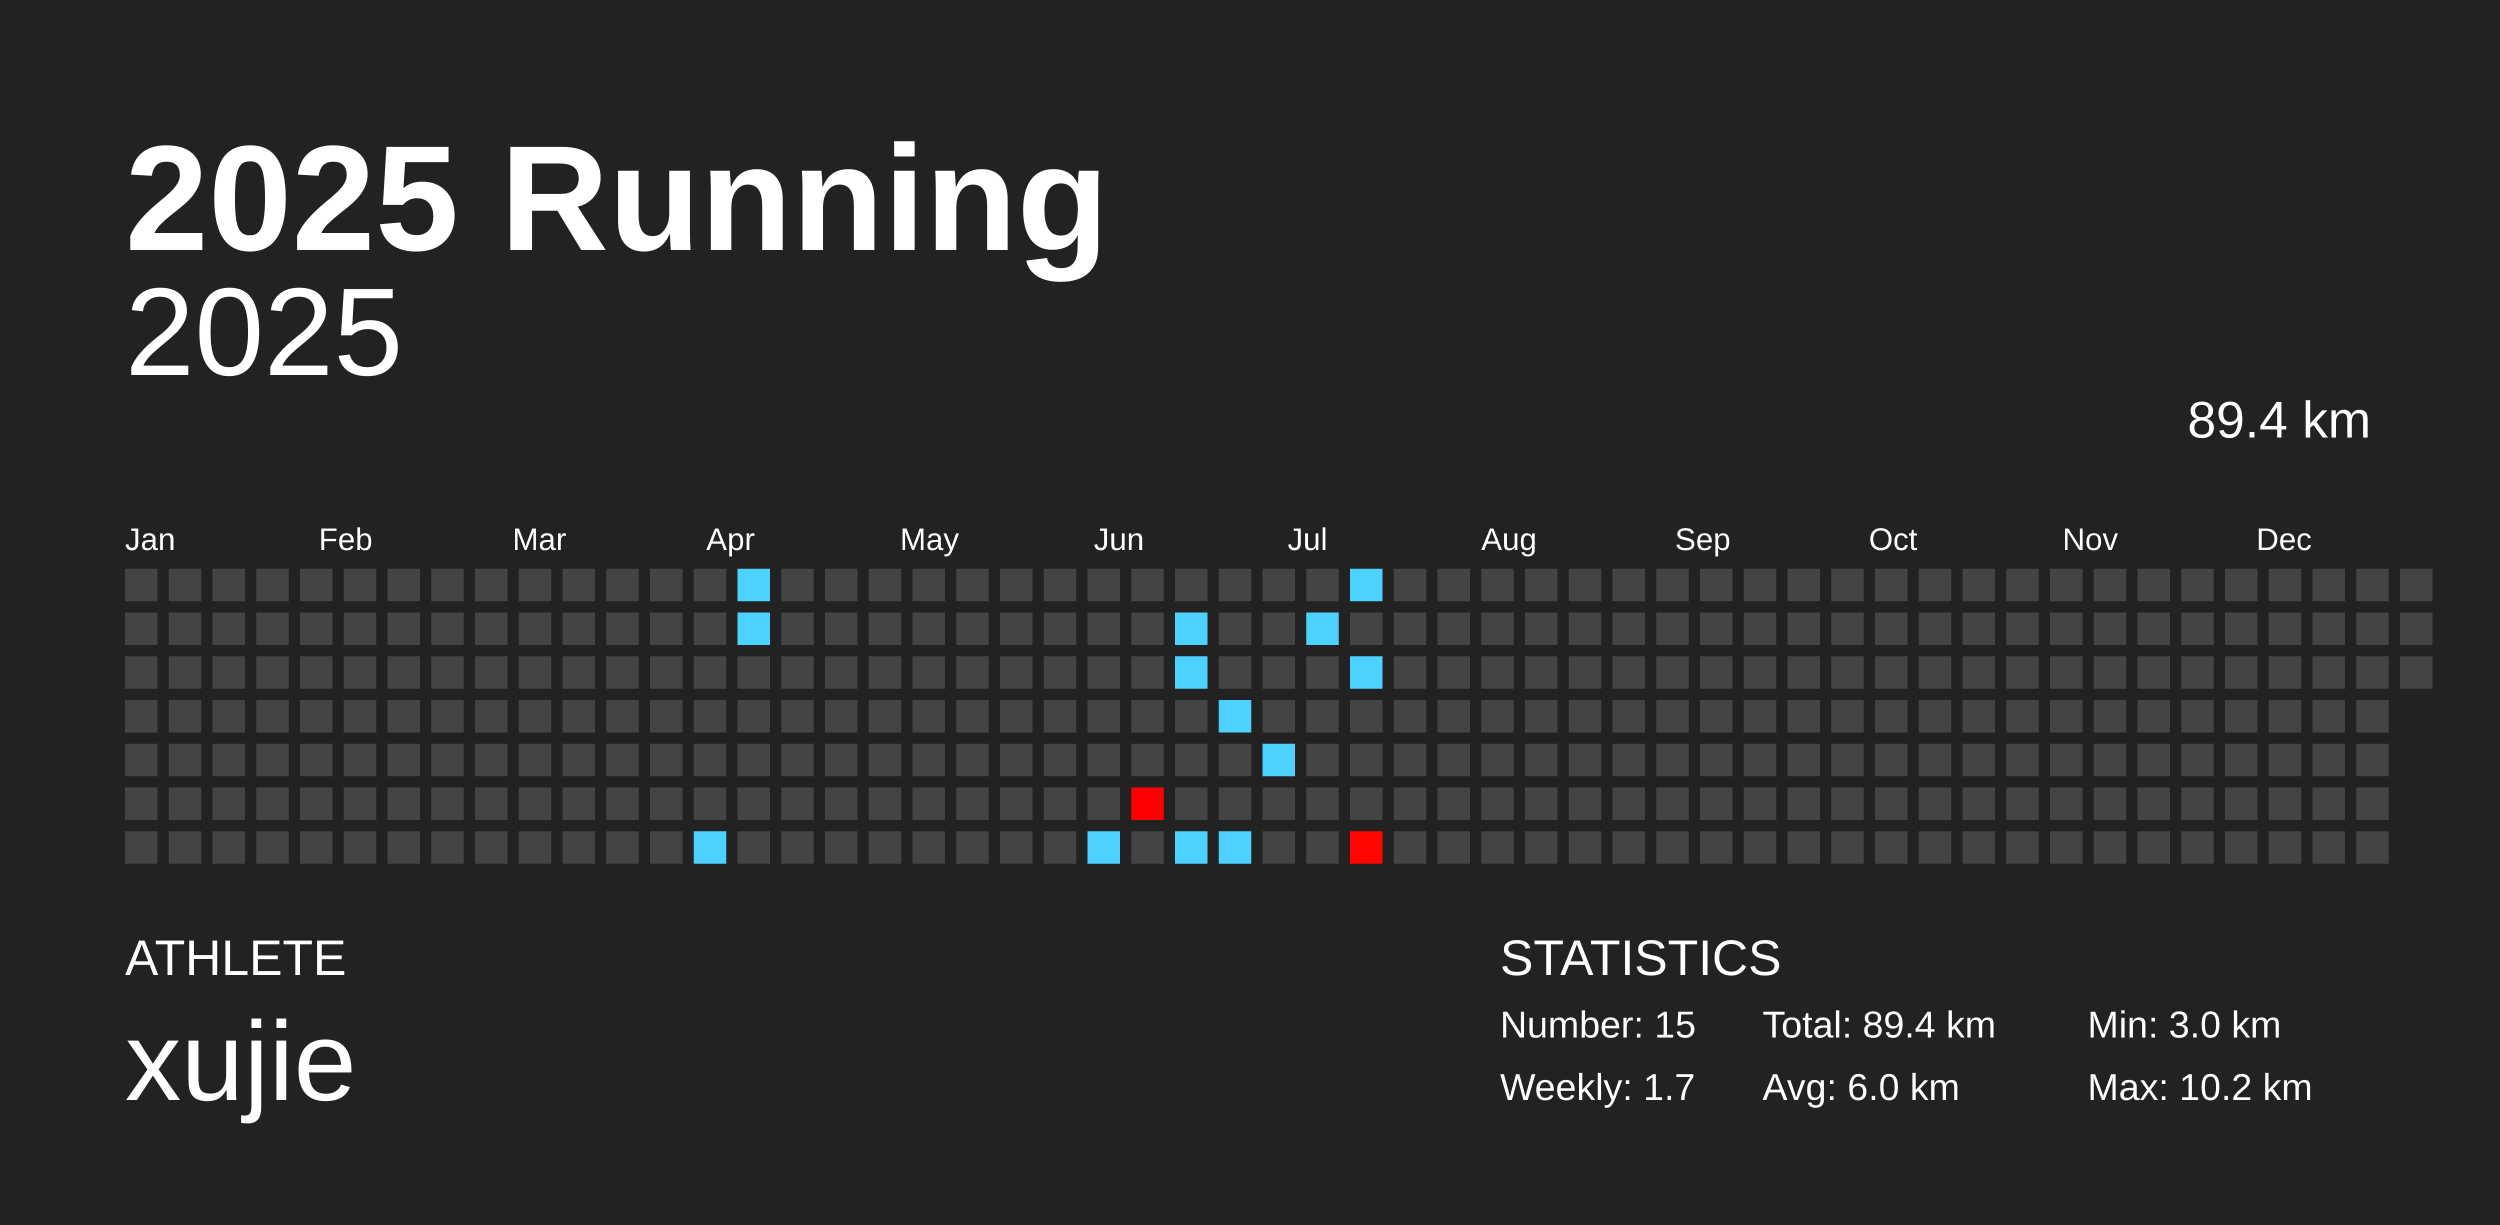
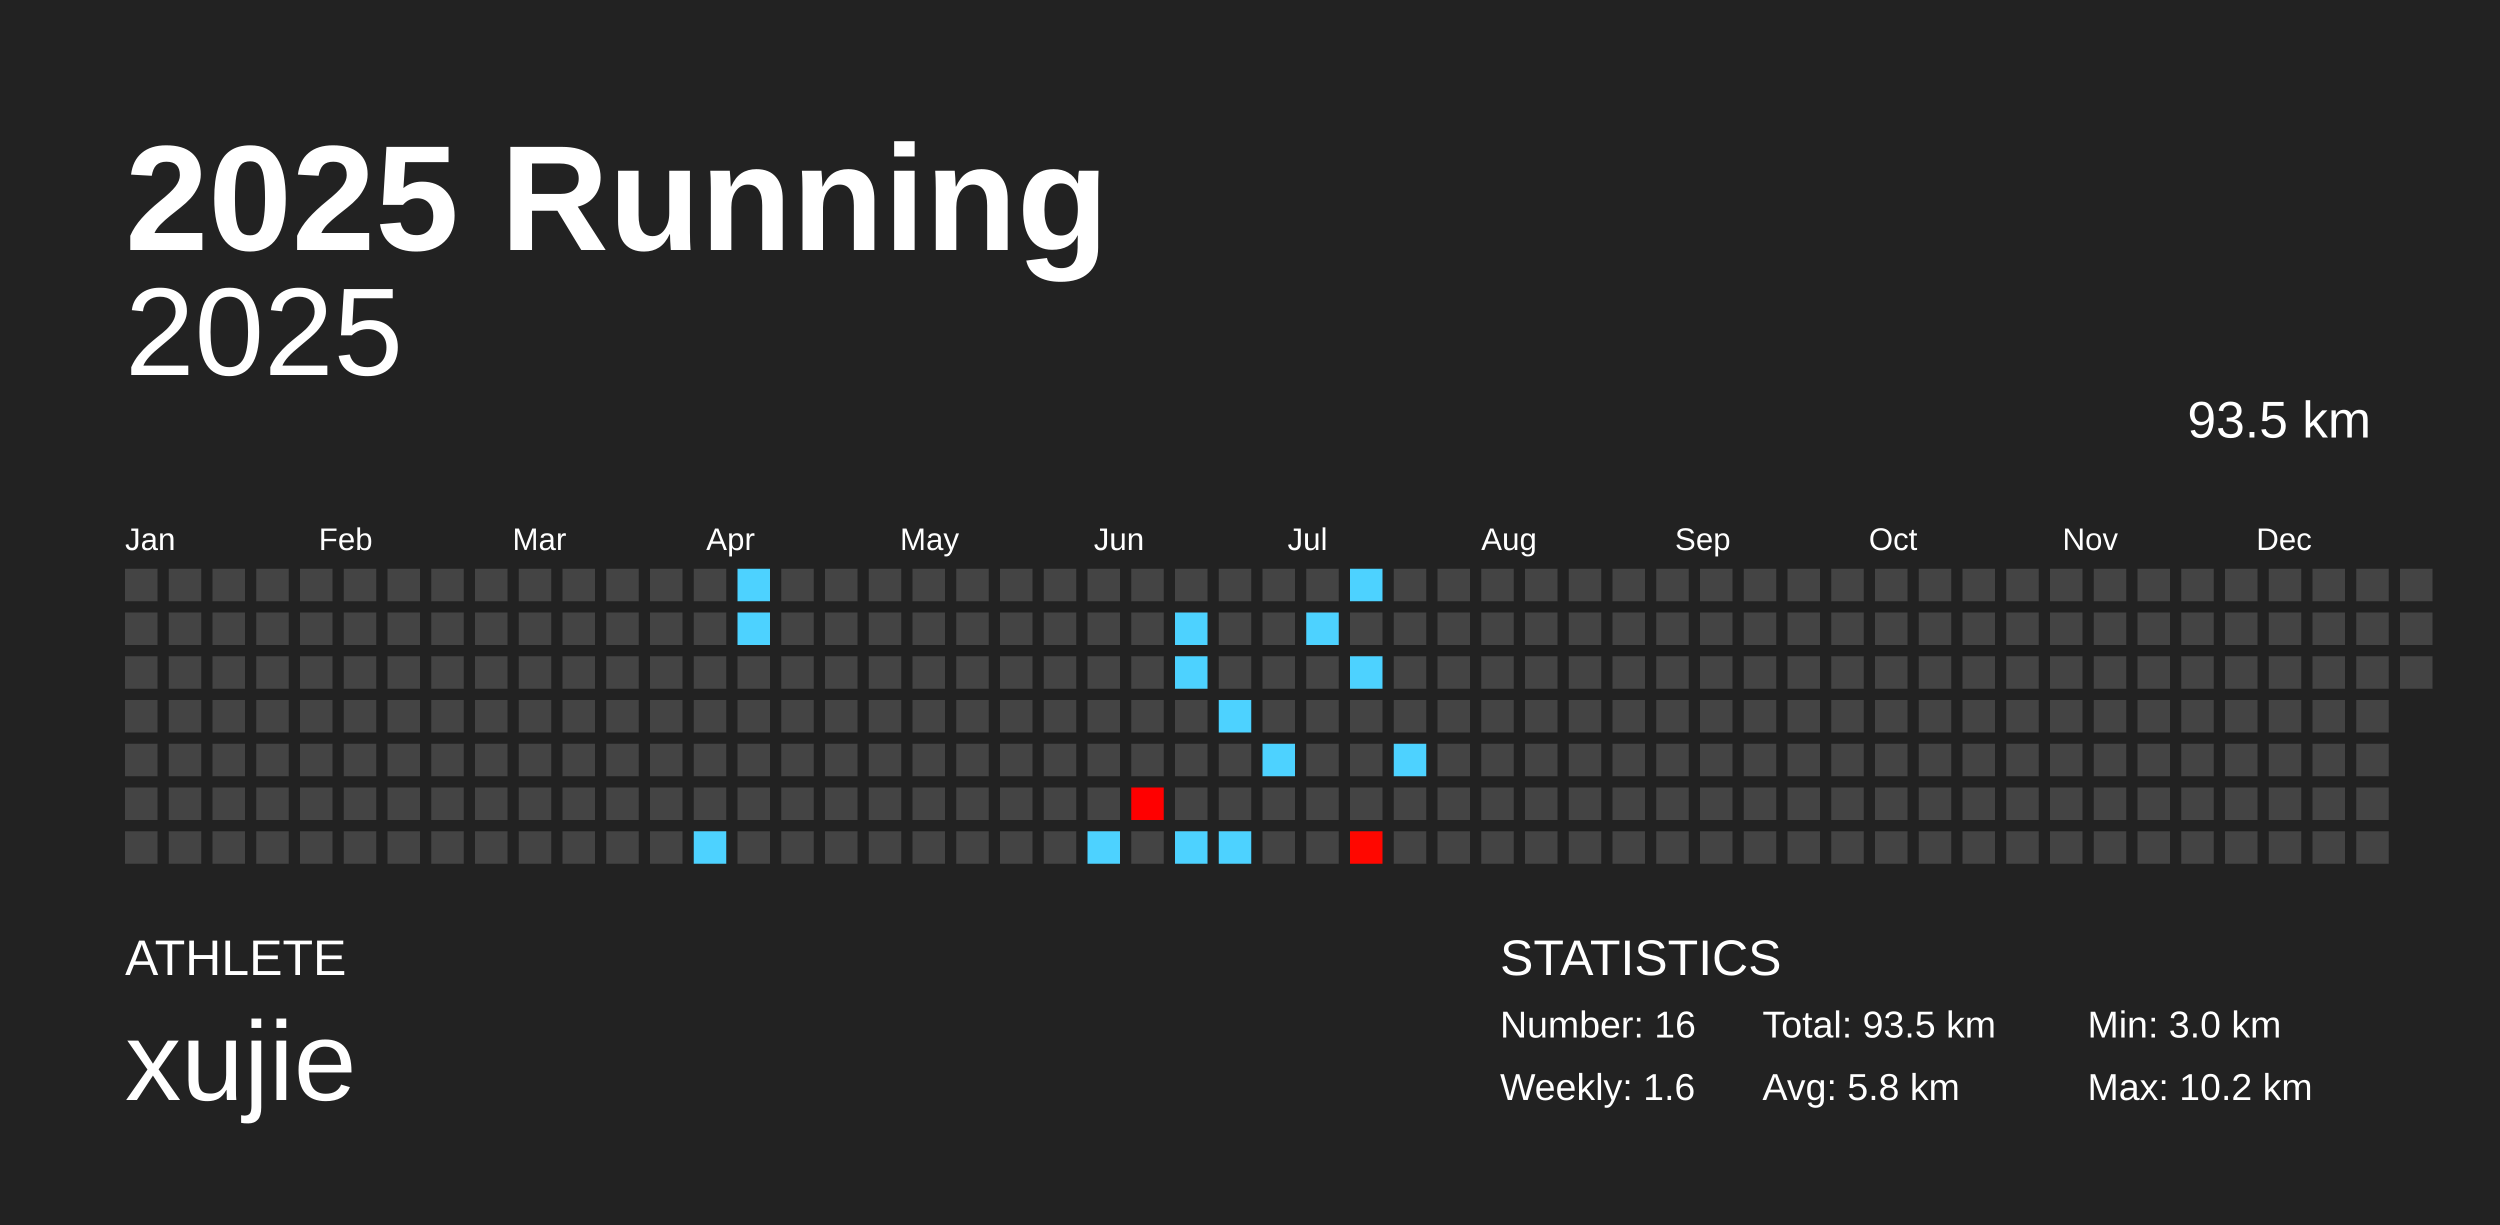
<svg xmlns="http://www.w3.org/2000/svg" baseProfile="full" height="98mm" version="1.1" viewBox="0,0,200,98" width="200mm">
  <defs />
  <rect fill="#222222" height="98" width="200" x="0" y="0" />
  <text fill="#FFFFFF" style="font-size:12px; font-family:Arial; font-weight:bold;" x="10" y="20">2025 Running</text>
  <text fill="#FFFFFF" style="font-size:4px; font-family:Arial" x="10" y="78">ATHLETE</text>
  <text fill="#FFFFFF" style="font-size:9px; font-family:Arial" x="10" y="88">xujie</text>
  <text fill="#FFFFFF" style="font-size:4px; font-family:Arial" x="120" y="78">STATISTICS</text>
-   <text fill="#FFFFFF" style="font-size:3px; font-family:Arial" x="120" y="83">Number: 15</text>
-   <text fill="#FFFFFF" style="font-size:3px; font-family:Arial" x="120" y="88">Weekly: 1.7</text>
-   <text fill="#FFFFFF" style="font-size:3px; font-family:Arial" x="141" y="83">Total: 89.4 km</text>
-   <text fill="#FFFFFF" style="font-size:3px; font-family:Arial" x="141" y="88">Avg: 6.0 km</text>
+   <text fill="#FFFFFF" style="font-size:3px; font-family:Arial" x="120" y="83">Number: 16</text>
+   <text fill="#FFFFFF" style="font-size:3px; font-family:Arial" x="120" y="88">Weekly: 1.6</text>
+   <text fill="#FFFFFF" style="font-size:3px; font-family:Arial" x="141" y="83">Total: 93.5 km</text>
+   <text fill="#FFFFFF" style="font-size:3px; font-family:Arial" x="141" y="88">Avg: 5.8 km</text>
  <text fill="#FFFFFF" style="font-size:3px; font-family:Arial" x="167" y="83">Min: 3.0 km</text>
  <text fill="#FFFFFF" style="font-size:3px; font-family:Arial" x="167" y="88">Max: 10.2 km</text>
  <text alignment-baseline="hanging" fill="#FFFFFF" style="font-size:10.0px; font-family:Arial;" x="10" y="30">2025</text>
-   <text alignment-baseline="hanging" fill="#FFFFFF" style="font-size:4.125px; font-family:Arial;" x="175" y="35">89.4 km</text>
+   <text alignment-baseline="hanging" fill="#FFFFFF" style="font-size:4.125px; font-family:Arial;" x="175" y="35">93.5 km</text>
  <text fill="#FFFFFF" style="font-size:2.5px; font-family:Arial" x="10.0" y="44">Jan</text>
  <text fill="#FFFFFF" style="font-size:2.5px; font-family:Arial" x="25.5" y="44">Feb</text>
  <text fill="#FFFFFF" style="font-size:2.5px; font-family:Arial" x="41.0" y="44">Mar</text>
  <text fill="#FFFFFF" style="font-size:2.5px; font-family:Arial" x="56.5" y="44">Apr</text>
  <text fill="#FFFFFF" style="font-size:2.5px; font-family:Arial" x="72.0" y="44">May</text>
  <text fill="#FFFFFF" style="font-size:2.5px; font-family:Arial" x="87.5" y="44">Jun</text>
  <text fill="#FFFFFF" style="font-size:2.5px; font-family:Arial" x="103.0" y="44">Jul</text>
  <text fill="#FFFFFF" style="font-size:2.5px; font-family:Arial" x="118.5" y="44">Aug</text>
  <text fill="#FFFFFF" style="font-size:2.5px; font-family:Arial" x="134.0" y="44">Sep</text>
  <text fill="#FFFFFF" style="font-size:2.5px; font-family:Arial" x="149.5" y="44">Oct</text>
  <text fill="#FFFFFF" style="font-size:2.5px; font-family:Arial" x="165.0" y="44">Nov</text>
  <text fill="#FFFFFF" style="font-size:2.5px; font-family:Arial" x="180.5" y="44">Dec</text>
  <rect fill="#444444" height="2.6" width="2.6" x="10.0" y="45.5" />
  <rect fill="#444444" height="2.6" width="2.6" x="10.0" y="49.0" />
  <rect fill="#444444" height="2.6" width="2.6" x="10.0" y="52.5" />
  <rect fill="#444444" height="2.6" width="2.6" x="10.0" y="56.0" />
  <rect fill="#444444" height="2.6" width="2.6" x="10.0" y="59.5" />
  <rect fill="#444444" height="2.6" width="2.6" x="10.0" y="63.0" />
  <rect fill="#444444" height="2.6" width="2.6" x="10.0" y="66.5" />
  <rect fill="#444444" height="2.6" width="2.6" x="13.5" y="45.5" />
  <rect fill="#444444" height="2.6" width="2.6" x="13.5" y="49.0" />
  <rect fill="#444444" height="2.6" width="2.6" x="13.5" y="52.5" />
  <rect fill="#444444" height="2.6" width="2.6" x="13.5" y="56.0" />
  <rect fill="#444444" height="2.6" width="2.6" x="13.5" y="59.5" />
  <rect fill="#444444" height="2.6" width="2.6" x="13.5" y="63.0" />
  <rect fill="#444444" height="2.6" width="2.6" x="13.5" y="66.5" />
  <rect fill="#444444" height="2.6" width="2.6" x="17.0" y="45.5" />
  <rect fill="#444444" height="2.6" width="2.6" x="17.0" y="49.0" />
  <rect fill="#444444" height="2.6" width="2.6" x="17.0" y="52.5" />
  <rect fill="#444444" height="2.6" width="2.6" x="17.0" y="56.0" />
  <rect fill="#444444" height="2.6" width="2.6" x="17.0" y="59.5" />
  <rect fill="#444444" height="2.6" width="2.6" x="17.0" y="63.0" />
  <rect fill="#444444" height="2.6" width="2.6" x="17.0" y="66.5" />
  <rect fill="#444444" height="2.6" width="2.6" x="20.5" y="45.5" />
  <rect fill="#444444" height="2.6" width="2.6" x="20.5" y="49.0" />
  <rect fill="#444444" height="2.6" width="2.6" x="20.5" y="52.5" />
  <rect fill="#444444" height="2.6" width="2.6" x="20.5" y="56.0" />
  <rect fill="#444444" height="2.6" width="2.6" x="20.5" y="59.5" />
  <rect fill="#444444" height="2.6" width="2.6" x="20.5" y="63.0" />
  <rect fill="#444444" height="2.6" width="2.6" x="20.5" y="66.5" />
  <rect fill="#444444" height="2.6" width="2.6" x="24.0" y="45.5" />
  <rect fill="#444444" height="2.6" width="2.6" x="24.0" y="49.0" />
  <rect fill="#444444" height="2.6" width="2.6" x="24.0" y="52.5" />
  <rect fill="#444444" height="2.6" width="2.6" x="24.0" y="56.0" />
  <rect fill="#444444" height="2.6" width="2.6" x="24.0" y="59.5" />
  <rect fill="#444444" height="2.6" width="2.6" x="24.0" y="63.0" />
  <rect fill="#444444" height="2.6" width="2.6" x="24.0" y="66.5" />
  <rect fill="#444444" height="2.6" width="2.6" x="27.5" y="45.5" />
  <rect fill="#444444" height="2.6" width="2.6" x="27.5" y="49.0" />
  <rect fill="#444444" height="2.6" width="2.6" x="27.5" y="52.5" />
  <rect fill="#444444" height="2.6" width="2.6" x="27.5" y="56.0" />
  <rect fill="#444444" height="2.6" width="2.6" x="27.5" y="59.5" />
  <rect fill="#444444" height="2.6" width="2.6" x="27.5" y="63.0" />
  <rect fill="#444444" height="2.6" width="2.6" x="27.5" y="66.5" />
  <rect fill="#444444" height="2.6" width="2.6" x="31.0" y="45.5" />
  <rect fill="#444444" height="2.6" width="2.6" x="31.0" y="49.0" />
  <rect fill="#444444" height="2.6" width="2.6" x="31.0" y="52.5" />
  <rect fill="#444444" height="2.6" width="2.6" x="31.0" y="56.0" />
  <rect fill="#444444" height="2.6" width="2.6" x="31.0" y="59.5" />
  <rect fill="#444444" height="2.6" width="2.6" x="31.0" y="63.0" />
  <rect fill="#444444" height="2.6" width="2.6" x="31.0" y="66.5" />
  <rect fill="#444444" height="2.6" width="2.6" x="34.5" y="45.5" />
  <rect fill="#444444" height="2.6" width="2.6" x="34.5" y="49.0" />
  <rect fill="#444444" height="2.6" width="2.6" x="34.5" y="52.5" />
  <rect fill="#444444" height="2.6" width="2.6" x="34.5" y="56.0" />
  <rect fill="#444444" height="2.6" width="2.6" x="34.5" y="59.5" />
  <rect fill="#444444" height="2.6" width="2.6" x="34.5" y="63.0" />
  <rect fill="#444444" height="2.6" width="2.6" x="34.5" y="66.5" />
  <rect fill="#444444" height="2.6" width="2.6" x="38.0" y="45.5" />
  <rect fill="#444444" height="2.6" width="2.6" x="38.0" y="49.0" />
  <rect fill="#444444" height="2.6" width="2.6" x="38.0" y="52.5" />
  <rect fill="#444444" height="2.6" width="2.6" x="38.0" y="56.0" />
  <rect fill="#444444" height="2.6" width="2.6" x="38.0" y="59.5" />
  <rect fill="#444444" height="2.6" width="2.6" x="38.0" y="63.0" />
  <rect fill="#444444" height="2.6" width="2.6" x="38.0" y="66.5" />
  <rect fill="#444444" height="2.6" width="2.6" x="41.5" y="45.5" />
  <rect fill="#444444" height="2.6" width="2.6" x="41.5" y="49.0" />
  <rect fill="#444444" height="2.6" width="2.6" x="41.5" y="52.5" />
  <rect fill="#444444" height="2.6" width="2.6" x="41.5" y="56.0" />
  <rect fill="#444444" height="2.6" width="2.6" x="41.5" y="59.5" />
  <rect fill="#444444" height="2.6" width="2.6" x="41.5" y="63.0" />
  <rect fill="#444444" height="2.6" width="2.6" x="41.5" y="66.5" />
  <rect fill="#444444" height="2.6" width="2.6" x="45.0" y="45.5" />
  <rect fill="#444444" height="2.6" width="2.6" x="45.0" y="49.0" />
  <rect fill="#444444" height="2.6" width="2.6" x="45.0" y="52.5" />
  <rect fill="#444444" height="2.6" width="2.6" x="45.0" y="56.0" />
  <rect fill="#444444" height="2.6" width="2.6" x="45.0" y="59.5" />
  <rect fill="#444444" height="2.6" width="2.6" x="45.0" y="63.0" />
  <rect fill="#444444" height="2.6" width="2.6" x="45.0" y="66.5" />
  <rect fill="#444444" height="2.6" width="2.6" x="48.5" y="45.5" />
  <rect fill="#444444" height="2.6" width="2.6" x="48.5" y="49.0" />
  <rect fill="#444444" height="2.6" width="2.6" x="48.5" y="52.5" />
  <rect fill="#444444" height="2.6" width="2.6" x="48.5" y="56.0" />
  <rect fill="#444444" height="2.6" width="2.6" x="48.5" y="59.5" />
  <rect fill="#444444" height="2.6" width="2.6" x="48.5" y="63.0" />
  <rect fill="#444444" height="2.6" width="2.6" x="48.5" y="66.5" />
  <rect fill="#444444" height="2.6" width="2.6" x="52.0" y="45.5" />
  <rect fill="#444444" height="2.6" width="2.6" x="52.0" y="49.0" />
  <rect fill="#444444" height="2.6" width="2.6" x="52.0" y="52.5" />
  <rect fill="#444444" height="2.6" width="2.6" x="52.0" y="56.0" />
  <rect fill="#444444" height="2.6" width="2.6" x="52.0" y="59.5" />
  <rect fill="#444444" height="2.6" width="2.6" x="52.0" y="63.0" />
  <rect fill="#444444" height="2.6" width="2.6" x="52.0" y="66.5" />
  <rect fill="#444444" height="2.6" width="2.6" x="55.5" y="45.5" />
  <rect fill="#444444" height="2.6" width="2.6" x="55.5" y="49.0" />
  <rect fill="#444444" height="2.6" width="2.6" x="55.5" y="52.5" />
  <rect fill="#444444" height="2.6" width="2.6" x="55.5" y="56.0" />
  <rect fill="#444444" height="2.6" width="2.6" x="55.5" y="59.5" />
  <rect fill="#444444" height="2.6" width="2.6" x="55.5" y="63.0" />
  <rect fill="#4dd2ff" height="2.6" width="2.6" x="55.5" y="66.5" />
  <rect fill="#4dd2ff" height="2.6" width="2.6" x="59.0" y="45.5" />
  <rect fill="#4dd2ff" height="2.6" width="2.6" x="59.0" y="49.0" />
  <rect fill="#444444" height="2.6" width="2.6" x="59.0" y="52.5" />
  <rect fill="#444444" height="2.6" width="2.6" x="59.0" y="56.0" />
  <rect fill="#444444" height="2.6" width="2.6" x="59.0" y="59.5" />
  <rect fill="#444444" height="2.6" width="2.6" x="59.0" y="63.0" />
  <rect fill="#444444" height="2.6" width="2.6" x="59.0" y="66.5" />
  <rect fill="#444444" height="2.6" width="2.6" x="62.5" y="45.5" />
  <rect fill="#444444" height="2.6" width="2.6" x="62.5" y="49.0" />
  <rect fill="#444444" height="2.6" width="2.6" x="62.5" y="52.5" />
  <rect fill="#444444" height="2.6" width="2.6" x="62.5" y="56.0" />
  <rect fill="#444444" height="2.6" width="2.6" x="62.5" y="59.5" />
  <rect fill="#444444" height="2.6" width="2.6" x="62.5" y="63.0" />
  <rect fill="#444444" height="2.6" width="2.6" x="62.5" y="66.5" />
  <rect fill="#444444" height="2.6" width="2.6" x="66.0" y="45.5" />
  <rect fill="#444444" height="2.6" width="2.6" x="66.0" y="49.0" />
  <rect fill="#444444" height="2.6" width="2.6" x="66.0" y="52.5" />
  <rect fill="#444444" height="2.6" width="2.6" x="66.0" y="56.0" />
  <rect fill="#444444" height="2.6" width="2.6" x="66.0" y="59.5" />
  <rect fill="#444444" height="2.6" width="2.6" x="66.0" y="63.0" />
  <rect fill="#444444" height="2.6" width="2.6" x="66.0" y="66.5" />
  <rect fill="#444444" height="2.6" width="2.6" x="69.5" y="45.5" />
  <rect fill="#444444" height="2.6" width="2.6" x="69.5" y="49.0" />
  <rect fill="#444444" height="2.6" width="2.6" x="69.5" y="52.5" />
  <rect fill="#444444" height="2.6" width="2.6" x="69.5" y="56.0" />
  <rect fill="#444444" height="2.6" width="2.6" x="69.5" y="59.5" />
  <rect fill="#444444" height="2.6" width="2.6" x="69.5" y="63.0" />
  <rect fill="#444444" height="2.6" width="2.6" x="69.5" y="66.5" />
  <rect fill="#444444" height="2.6" width="2.6" x="73.0" y="45.5" />
  <rect fill="#444444" height="2.6" width="2.6" x="73.0" y="49.0" />
  <rect fill="#444444" height="2.6" width="2.6" x="73.0" y="52.5" />
  <rect fill="#444444" height="2.6" width="2.6" x="73.0" y="56.0" />
  <rect fill="#444444" height="2.6" width="2.6" x="73.0" y="59.5" />
  <rect fill="#444444" height="2.6" width="2.6" x="73.0" y="63.0" />
  <rect fill="#444444" height="2.6" width="2.6" x="73.0" y="66.5" />
  <rect fill="#444444" height="2.6" width="2.6" x="76.5" y="45.5" />
  <rect fill="#444444" height="2.6" width="2.6" x="76.5" y="49.0" />
  <rect fill="#444444" height="2.6" width="2.6" x="76.5" y="52.5" />
  <rect fill="#444444" height="2.6" width="2.6" x="76.5" y="56.0" />
  <rect fill="#444444" height="2.6" width="2.6" x="76.5" y="59.5" />
  <rect fill="#444444" height="2.6" width="2.6" x="76.5" y="63.0" />
  <rect fill="#444444" height="2.6" width="2.6" x="76.5" y="66.5" />
  <rect fill="#444444" height="2.6" width="2.6" x="80.0" y="45.5" />
  <rect fill="#444444" height="2.6" width="2.6" x="80.0" y="49.0" />
  <rect fill="#444444" height="2.6" width="2.6" x="80.0" y="52.5" />
  <rect fill="#444444" height="2.6" width="2.6" x="80.0" y="56.0" />
  <rect fill="#444444" height="2.6" width="2.6" x="80.0" y="59.5" />
  <rect fill="#444444" height="2.6" width="2.6" x="80.0" y="63.0" />
  <rect fill="#444444" height="2.6" width="2.6" x="80.0" y="66.5" />
  <rect fill="#444444" height="2.6" width="2.6" x="83.5" y="45.5" />
  <rect fill="#444444" height="2.6" width="2.6" x="83.5" y="49.0" />
  <rect fill="#444444" height="2.6" width="2.6" x="83.5" y="52.5" />
  <rect fill="#444444" height="2.6" width="2.6" x="83.5" y="56.0" />
  <rect fill="#444444" height="2.6" width="2.6" x="83.5" y="59.5" />
  <rect fill="#444444" height="2.6" width="2.6" x="83.5" y="63.0" />
  <rect fill="#444444" height="2.6" width="2.6" x="83.5" y="66.5" />
  <rect fill="#444444" height="2.6" width="2.6" x="87.0" y="45.5" />
  <rect fill="#444444" height="2.6" width="2.6" x="87.0" y="49.0" />
  <rect fill="#444444" height="2.6" width="2.6" x="87.0" y="52.5" />
  <rect fill="#444444" height="2.6" width="2.6" x="87.0" y="56.0" />
  <rect fill="#444444" height="2.6" width="2.6" x="87.0" y="59.5" />
  <rect fill="#444444" height="2.6" width="2.6" x="87.0" y="63.0" />
  <rect fill="#4dd2ff" height="2.6" width="2.6" x="87.0" y="66.5" />
  <rect fill="#444444" height="2.6" width="2.6" x="90.5" y="45.5" />
  <rect fill="#444444" height="2.6" width="2.6" x="90.5" y="49.0" />
  <rect fill="#444444" height="2.6" width="2.6" x="90.5" y="52.5" />
  <rect fill="#444444" height="2.6" width="2.6" x="90.5" y="56.0" />
  <rect fill="#444444" height="2.6" width="2.6" x="90.5" y="59.5" />
  <rect fill="#ff0000" height="2.6" width="2.6" x="90.5" y="63.0" />
  <rect fill="#444444" height="2.6" width="2.6" x="90.5" y="66.5" />
  <rect fill="#444444" height="2.6" width="2.6" x="94.0" y="45.5" />
  <rect fill="#4dd2ff" height="2.6" width="2.6" x="94.0" y="49.0" />
  <rect fill="#4dd2ff" height="2.6" width="2.6" x="94.0" y="52.5" />
  <rect fill="#444444" height="2.6" width="2.6" x="94.0" y="56.0" />
  <rect fill="#444444" height="2.6" width="2.6" x="94.0" y="59.5" />
  <rect fill="#444444" height="2.6" width="2.6" x="94.0" y="63.0" />
  <rect fill="#4dd2ff" height="2.6" width="2.6" x="94.0" y="66.5" />
  <rect fill="#444444" height="2.6" width="2.6" x="97.5" y="45.5" />
  <rect fill="#444444" height="2.6" width="2.6" x="97.5" y="49.0" />
  <rect fill="#444444" height="2.6" width="2.6" x="97.5" y="52.5" />
  <rect fill="#4dd2ff" height="2.6" width="2.6" x="97.5" y="56.0" />
  <rect fill="#444444" height="2.6" width="2.6" x="97.5" y="59.5" />
  <rect fill="#444444" height="2.6" width="2.6" x="97.5" y="63.0" />
  <rect fill="#4dd2ff" height="2.6" width="2.6" x="97.5" y="66.5" />
  <rect fill="#444444" height="2.6" width="2.6" x="101.0" y="45.5" />
  <rect fill="#444444" height="2.6" width="2.6" x="101.0" y="49.0" />
  <rect fill="#444444" height="2.6" width="2.6" x="101.0" y="52.5" />
  <rect fill="#444444" height="2.6" width="2.6" x="101.0" y="56.0" />
  <rect fill="#4dd2ff" height="2.6" width="2.6" x="101.0" y="59.5" />
  <rect fill="#444444" height="2.6" width="2.6" x="101.0" y="63.0" />
  <rect fill="#444444" height="2.6" width="2.6" x="101.0" y="66.5" />
  <rect fill="#444444" height="2.6" width="2.6" x="104.5" y="45.5" />
  <rect fill="#4dd2ff" height="2.6" width="2.6" x="104.5" y="49.0" />
  <rect fill="#444444" height="2.6" width="2.6" x="104.5" y="52.5" />
  <rect fill="#444444" height="2.6" width="2.6" x="104.5" y="56.0" />
  <rect fill="#444444" height="2.6" width="2.6" x="104.5" y="59.5" />
  <rect fill="#444444" height="2.6" width="2.6" x="104.5" y="63.0" />
  <rect fill="#444444" height="2.6" width="2.6" x="104.5" y="66.5" />
  <rect fill="#4dd2ff" height="2.6" width="2.6" x="108.0" y="45.5" />
  <rect fill="#444444" height="2.6" width="2.6" x="108.0" y="49.0" />
  <rect fill="#4dd2ff" height="2.6" width="2.6" x="108.0" y="52.5" />
  <rect fill="#444444" height="2.6" width="2.6" x="108.0" y="56.0" />
  <rect fill="#444444" height="2.6" width="2.6" x="108.0" y="59.5" />
  <rect fill="#444444" height="2.6" width="2.6" x="108.0" y="63.0" />
  <rect fill="#ff0700" height="2.6" width="2.6" x="108.0" y="66.5" />
  <rect fill="#444444" height="2.6" width="2.6" x="111.5" y="45.5" />
  <rect fill="#444444" height="2.6" width="2.6" x="111.5" y="49.0" />
  <rect fill="#444444" height="2.6" width="2.6" x="111.5" y="52.5" />
  <rect fill="#444444" height="2.6" width="2.6" x="111.5" y="56.0" />
-   <rect fill="#444444" height="2.6" width="2.6" x="111.5" y="59.5" />
+   <rect fill="#4dd2ff" height="2.6" width="2.6" x="111.5" y="59.5" />
  <rect fill="#444444" height="2.6" width="2.6" x="111.5" y="63.0" />
  <rect fill="#444444" height="2.6" width="2.6" x="111.5" y="66.5" />
  <rect fill="#444444" height="2.6" width="2.6" x="115.0" y="45.5" />
  <rect fill="#444444" height="2.6" width="2.6" x="115.0" y="49.0" />
  <rect fill="#444444" height="2.6" width="2.6" x="115.0" y="52.5" />
  <rect fill="#444444" height="2.6" width="2.6" x="115.0" y="56.0" />
  <rect fill="#444444" height="2.6" width="2.6" x="115.0" y="59.5" />
  <rect fill="#444444" height="2.6" width="2.6" x="115.0" y="63.0" />
  <rect fill="#444444" height="2.6" width="2.6" x="115.0" y="66.5" />
  <rect fill="#444444" height="2.6" width="2.6" x="118.5" y="45.5" />
  <rect fill="#444444" height="2.6" width="2.6" x="118.5" y="49.0" />
  <rect fill="#444444" height="2.6" width="2.6" x="118.5" y="52.5" />
  <rect fill="#444444" height="2.6" width="2.6" x="118.5" y="56.0" />
  <rect fill="#444444" height="2.6" width="2.6" x="118.5" y="59.5" />
  <rect fill="#444444" height="2.6" width="2.6" x="118.5" y="63.0" />
  <rect fill="#444444" height="2.6" width="2.6" x="118.5" y="66.5" />
  <rect fill="#444444" height="2.6" width="2.6" x="122.0" y="45.5" />
  <rect fill="#444444" height="2.6" width="2.6" x="122.0" y="49.0" />
  <rect fill="#444444" height="2.6" width="2.6" x="122.0" y="52.5" />
  <rect fill="#444444" height="2.6" width="2.6" x="122.0" y="56.0" />
  <rect fill="#444444" height="2.6" width="2.6" x="122.0" y="59.5" />
  <rect fill="#444444" height="2.6" width="2.6" x="122.0" y="63.0" />
  <rect fill="#444444" height="2.6" width="2.6" x="122.0" y="66.5" />
  <rect fill="#444444" height="2.6" width="2.6" x="125.5" y="45.5" />
  <rect fill="#444444" height="2.6" width="2.6" x="125.5" y="49.0" />
  <rect fill="#444444" height="2.6" width="2.6" x="125.5" y="52.5" />
  <rect fill="#444444" height="2.6" width="2.6" x="125.5" y="56.0" />
  <rect fill="#444444" height="2.6" width="2.6" x="125.5" y="59.5" />
  <rect fill="#444444" height="2.6" width="2.6" x="125.5" y="63.0" />
  <rect fill="#444444" height="2.6" width="2.6" x="125.5" y="66.5" />
  <rect fill="#444444" height="2.6" width="2.6" x="129.0" y="45.5" />
  <rect fill="#444444" height="2.6" width="2.6" x="129.0" y="49.0" />
  <rect fill="#444444" height="2.6" width="2.6" x="129.0" y="52.5" />
  <rect fill="#444444" height="2.6" width="2.6" x="129.0" y="56.0" />
  <rect fill="#444444" height="2.6" width="2.6" x="129.0" y="59.5" />
  <rect fill="#444444" height="2.6" width="2.6" x="129.0" y="63.0" />
  <rect fill="#444444" height="2.6" width="2.6" x="129.0" y="66.5" />
  <rect fill="#444444" height="2.6" width="2.6" x="132.5" y="45.5" />
  <rect fill="#444444" height="2.6" width="2.6" x="132.5" y="49.0" />
  <rect fill="#444444" height="2.6" width="2.6" x="132.5" y="52.5" />
  <rect fill="#444444" height="2.6" width="2.6" x="132.5" y="56.0" />
  <rect fill="#444444" height="2.6" width="2.6" x="132.5" y="59.5" />
  <rect fill="#444444" height="2.6" width="2.6" x="132.5" y="63.0" />
  <rect fill="#444444" height="2.6" width="2.6" x="132.5" y="66.5" />
  <rect fill="#444444" height="2.6" width="2.6" x="136.0" y="45.5" />
  <rect fill="#444444" height="2.6" width="2.6" x="136.0" y="49.0" />
  <rect fill="#444444" height="2.6" width="2.6" x="136.0" y="52.5" />
  <rect fill="#444444" height="2.6" width="2.6" x="136.0" y="56.0" />
  <rect fill="#444444" height="2.6" width="2.6" x="136.0" y="59.5" />
  <rect fill="#444444" height="2.6" width="2.6" x="136.0" y="63.0" />
  <rect fill="#444444" height="2.6" width="2.6" x="136.0" y="66.5" />
  <rect fill="#444444" height="2.6" width="2.6" x="139.5" y="45.5" />
  <rect fill="#444444" height="2.6" width="2.6" x="139.5" y="49.0" />
  <rect fill="#444444" height="2.6" width="2.6" x="139.5" y="52.5" />
  <rect fill="#444444" height="2.6" width="2.6" x="139.5" y="56.0" />
  <rect fill="#444444" height="2.6" width="2.6" x="139.5" y="59.5" />
  <rect fill="#444444" height="2.6" width="2.6" x="139.5" y="63.0" />
  <rect fill="#444444" height="2.6" width="2.6" x="139.5" y="66.5" />
  <rect fill="#444444" height="2.6" width="2.6" x="143.0" y="45.5" />
  <rect fill="#444444" height="2.6" width="2.6" x="143.0" y="49.0" />
  <rect fill="#444444" height="2.6" width="2.6" x="143.0" y="52.5" />
  <rect fill="#444444" height="2.6" width="2.6" x="143.0" y="56.0" />
  <rect fill="#444444" height="2.6" width="2.6" x="143.0" y="59.5" />
  <rect fill="#444444" height="2.6" width="2.6" x="143.0" y="63.0" />
  <rect fill="#444444" height="2.6" width="2.6" x="143.0" y="66.5" />
  <rect fill="#444444" height="2.6" width="2.6" x="146.5" y="45.5" />
  <rect fill="#444444" height="2.6" width="2.6" x="146.5" y="49.0" />
  <rect fill="#444444" height="2.6" width="2.6" x="146.5" y="52.5" />
  <rect fill="#444444" height="2.6" width="2.6" x="146.5" y="56.0" />
  <rect fill="#444444" height="2.6" width="2.6" x="146.5" y="59.5" />
  <rect fill="#444444" height="2.6" width="2.6" x="146.5" y="63.0" />
  <rect fill="#444444" height="2.6" width="2.6" x="146.5" y="66.5" />
  <rect fill="#444444" height="2.6" width="2.6" x="150.0" y="45.5" />
  <rect fill="#444444" height="2.6" width="2.6" x="150.0" y="49.0" />
  <rect fill="#444444" height="2.6" width="2.6" x="150.0" y="52.5" />
  <rect fill="#444444" height="2.6" width="2.6" x="150.0" y="56.0" />
  <rect fill="#444444" height="2.6" width="2.6" x="150.0" y="59.5" />
  <rect fill="#444444" height="2.6" width="2.6" x="150.0" y="63.0" />
  <rect fill="#444444" height="2.6" width="2.6" x="150.0" y="66.5" />
  <rect fill="#444444" height="2.6" width="2.6" x="153.5" y="45.5" />
  <rect fill="#444444" height="2.6" width="2.6" x="153.5" y="49.0" />
  <rect fill="#444444" height="2.6" width="2.6" x="153.5" y="52.5" />
  <rect fill="#444444" height="2.6" width="2.6" x="153.5" y="56.0" />
  <rect fill="#444444" height="2.6" width="2.6" x="153.5" y="59.5" />
  <rect fill="#444444" height="2.6" width="2.6" x="153.5" y="63.0" />
  <rect fill="#444444" height="2.6" width="2.6" x="153.5" y="66.5" />
  <rect fill="#444444" height="2.6" width="2.6" x="157.0" y="45.5" />
  <rect fill="#444444" height="2.6" width="2.6" x="157.0" y="49.0" />
  <rect fill="#444444" height="2.6" width="2.6" x="157.0" y="52.5" />
  <rect fill="#444444" height="2.6" width="2.6" x="157.0" y="56.0" />
  <rect fill="#444444" height="2.6" width="2.6" x="157.0" y="59.5" />
  <rect fill="#444444" height="2.6" width="2.6" x="157.0" y="63.0" />
  <rect fill="#444444" height="2.6" width="2.6" x="157.0" y="66.5" />
  <rect fill="#444444" height="2.6" width="2.6" x="160.5" y="45.5" />
  <rect fill="#444444" height="2.6" width="2.6" x="160.5" y="49.0" />
  <rect fill="#444444" height="2.6" width="2.6" x="160.5" y="52.5" />
  <rect fill="#444444" height="2.6" width="2.6" x="160.5" y="56.0" />
  <rect fill="#444444" height="2.6" width="2.6" x="160.5" y="59.5" />
  <rect fill="#444444" height="2.6" width="2.6" x="160.5" y="63.0" />
  <rect fill="#444444" height="2.6" width="2.6" x="160.5" y="66.5" />
  <rect fill="#444444" height="2.6" width="2.6" x="164.0" y="45.5" />
  <rect fill="#444444" height="2.6" width="2.6" x="164.0" y="49.0" />
  <rect fill="#444444" height="2.6" width="2.6" x="164.0" y="52.5" />
  <rect fill="#444444" height="2.6" width="2.6" x="164.0" y="56.0" />
  <rect fill="#444444" height="2.6" width="2.6" x="164.0" y="59.5" />
  <rect fill="#444444" height="2.6" width="2.6" x="164.0" y="63.0" />
  <rect fill="#444444" height="2.6" width="2.6" x="164.0" y="66.5" />
  <rect fill="#444444" height="2.6" width="2.6" x="167.5" y="45.5" />
  <rect fill="#444444" height="2.6" width="2.6" x="167.5" y="49.0" />
  <rect fill="#444444" height="2.6" width="2.6" x="167.5" y="52.5" />
  <rect fill="#444444" height="2.6" width="2.6" x="167.5" y="56.0" />
  <rect fill="#444444" height="2.6" width="2.6" x="167.5" y="59.5" />
  <rect fill="#444444" height="2.6" width="2.6" x="167.5" y="63.0" />
  <rect fill="#444444" height="2.6" width="2.6" x="167.5" y="66.5" />
  <rect fill="#444444" height="2.6" width="2.6" x="171.0" y="45.5" />
  <rect fill="#444444" height="2.6" width="2.6" x="171.0" y="49.0" />
  <rect fill="#444444" height="2.6" width="2.6" x="171.0" y="52.5" />
  <rect fill="#444444" height="2.6" width="2.6" x="171.0" y="56.0" />
  <rect fill="#444444" height="2.6" width="2.6" x="171.0" y="59.5" />
  <rect fill="#444444" height="2.6" width="2.6" x="171.0" y="63.0" />
  <rect fill="#444444" height="2.6" width="2.6" x="171.0" y="66.5" />
  <rect fill="#444444" height="2.6" width="2.6" x="174.5" y="45.5" />
  <rect fill="#444444" height="2.6" width="2.6" x="174.5" y="49.0" />
  <rect fill="#444444" height="2.6" width="2.6" x="174.5" y="52.5" />
  <rect fill="#444444" height="2.6" width="2.6" x="174.5" y="56.0" />
  <rect fill="#444444" height="2.6" width="2.6" x="174.5" y="59.5" />
  <rect fill="#444444" height="2.6" width="2.6" x="174.5" y="63.0" />
  <rect fill="#444444" height="2.6" width="2.6" x="174.5" y="66.5" />
  <rect fill="#444444" height="2.6" width="2.6" x="178.0" y="45.5" />
  <rect fill="#444444" height="2.6" width="2.6" x="178.0" y="49.0" />
  <rect fill="#444444" height="2.6" width="2.6" x="178.0" y="52.5" />
  <rect fill="#444444" height="2.6" width="2.6" x="178.0" y="56.0" />
  <rect fill="#444444" height="2.6" width="2.6" x="178.0" y="59.5" />
  <rect fill="#444444" height="2.6" width="2.6" x="178.0" y="63.0" />
  <rect fill="#444444" height="2.6" width="2.6" x="178.0" y="66.5" />
  <rect fill="#444444" height="2.6" width="2.6" x="181.5" y="45.5" />
  <rect fill="#444444" height="2.6" width="2.6" x="181.5" y="49.0" />
  <rect fill="#444444" height="2.6" width="2.6" x="181.5" y="52.5" />
  <rect fill="#444444" height="2.6" width="2.6" x="181.5" y="56.0" />
  <rect fill="#444444" height="2.6" width="2.6" x="181.5" y="59.5" />
  <rect fill="#444444" height="2.6" width="2.6" x="181.5" y="63.0" />
  <rect fill="#444444" height="2.6" width="2.6" x="181.5" y="66.5" />
  <rect fill="#444444" height="2.6" width="2.6" x="185.0" y="45.5" />
  <rect fill="#444444" height="2.6" width="2.6" x="185.0" y="49.0" />
  <rect fill="#444444" height="2.6" width="2.6" x="185.0" y="52.5" />
  <rect fill="#444444" height="2.6" width="2.6" x="185.0" y="56.0" />
  <rect fill="#444444" height="2.6" width="2.6" x="185.0" y="59.5" />
  <rect fill="#444444" height="2.6" width="2.6" x="185.0" y="63.0" />
  <rect fill="#444444" height="2.6" width="2.6" x="185.0" y="66.5" />
  <rect fill="#444444" height="2.6" width="2.6" x="188.5" y="45.5" />
  <rect fill="#444444" height="2.6" width="2.6" x="188.5" y="49.0" />
  <rect fill="#444444" height="2.6" width="2.6" x="188.5" y="52.5" />
  <rect fill="#444444" height="2.6" width="2.6" x="188.5" y="56.0" />
  <rect fill="#444444" height="2.6" width="2.6" x="188.5" y="59.5" />
  <rect fill="#444444" height="2.6" width="2.6" x="188.5" y="63.0" />
  <rect fill="#444444" height="2.6" width="2.6" x="188.5" y="66.5" />
  <rect fill="#444444" height="2.6" width="2.6" x="192.0" y="45.5" />
  <rect fill="#444444" height="2.6" width="2.6" x="192.0" y="49.0" />
  <rect fill="#444444" height="2.6" width="2.6" x="192.0" y="52.5" />
</svg>
